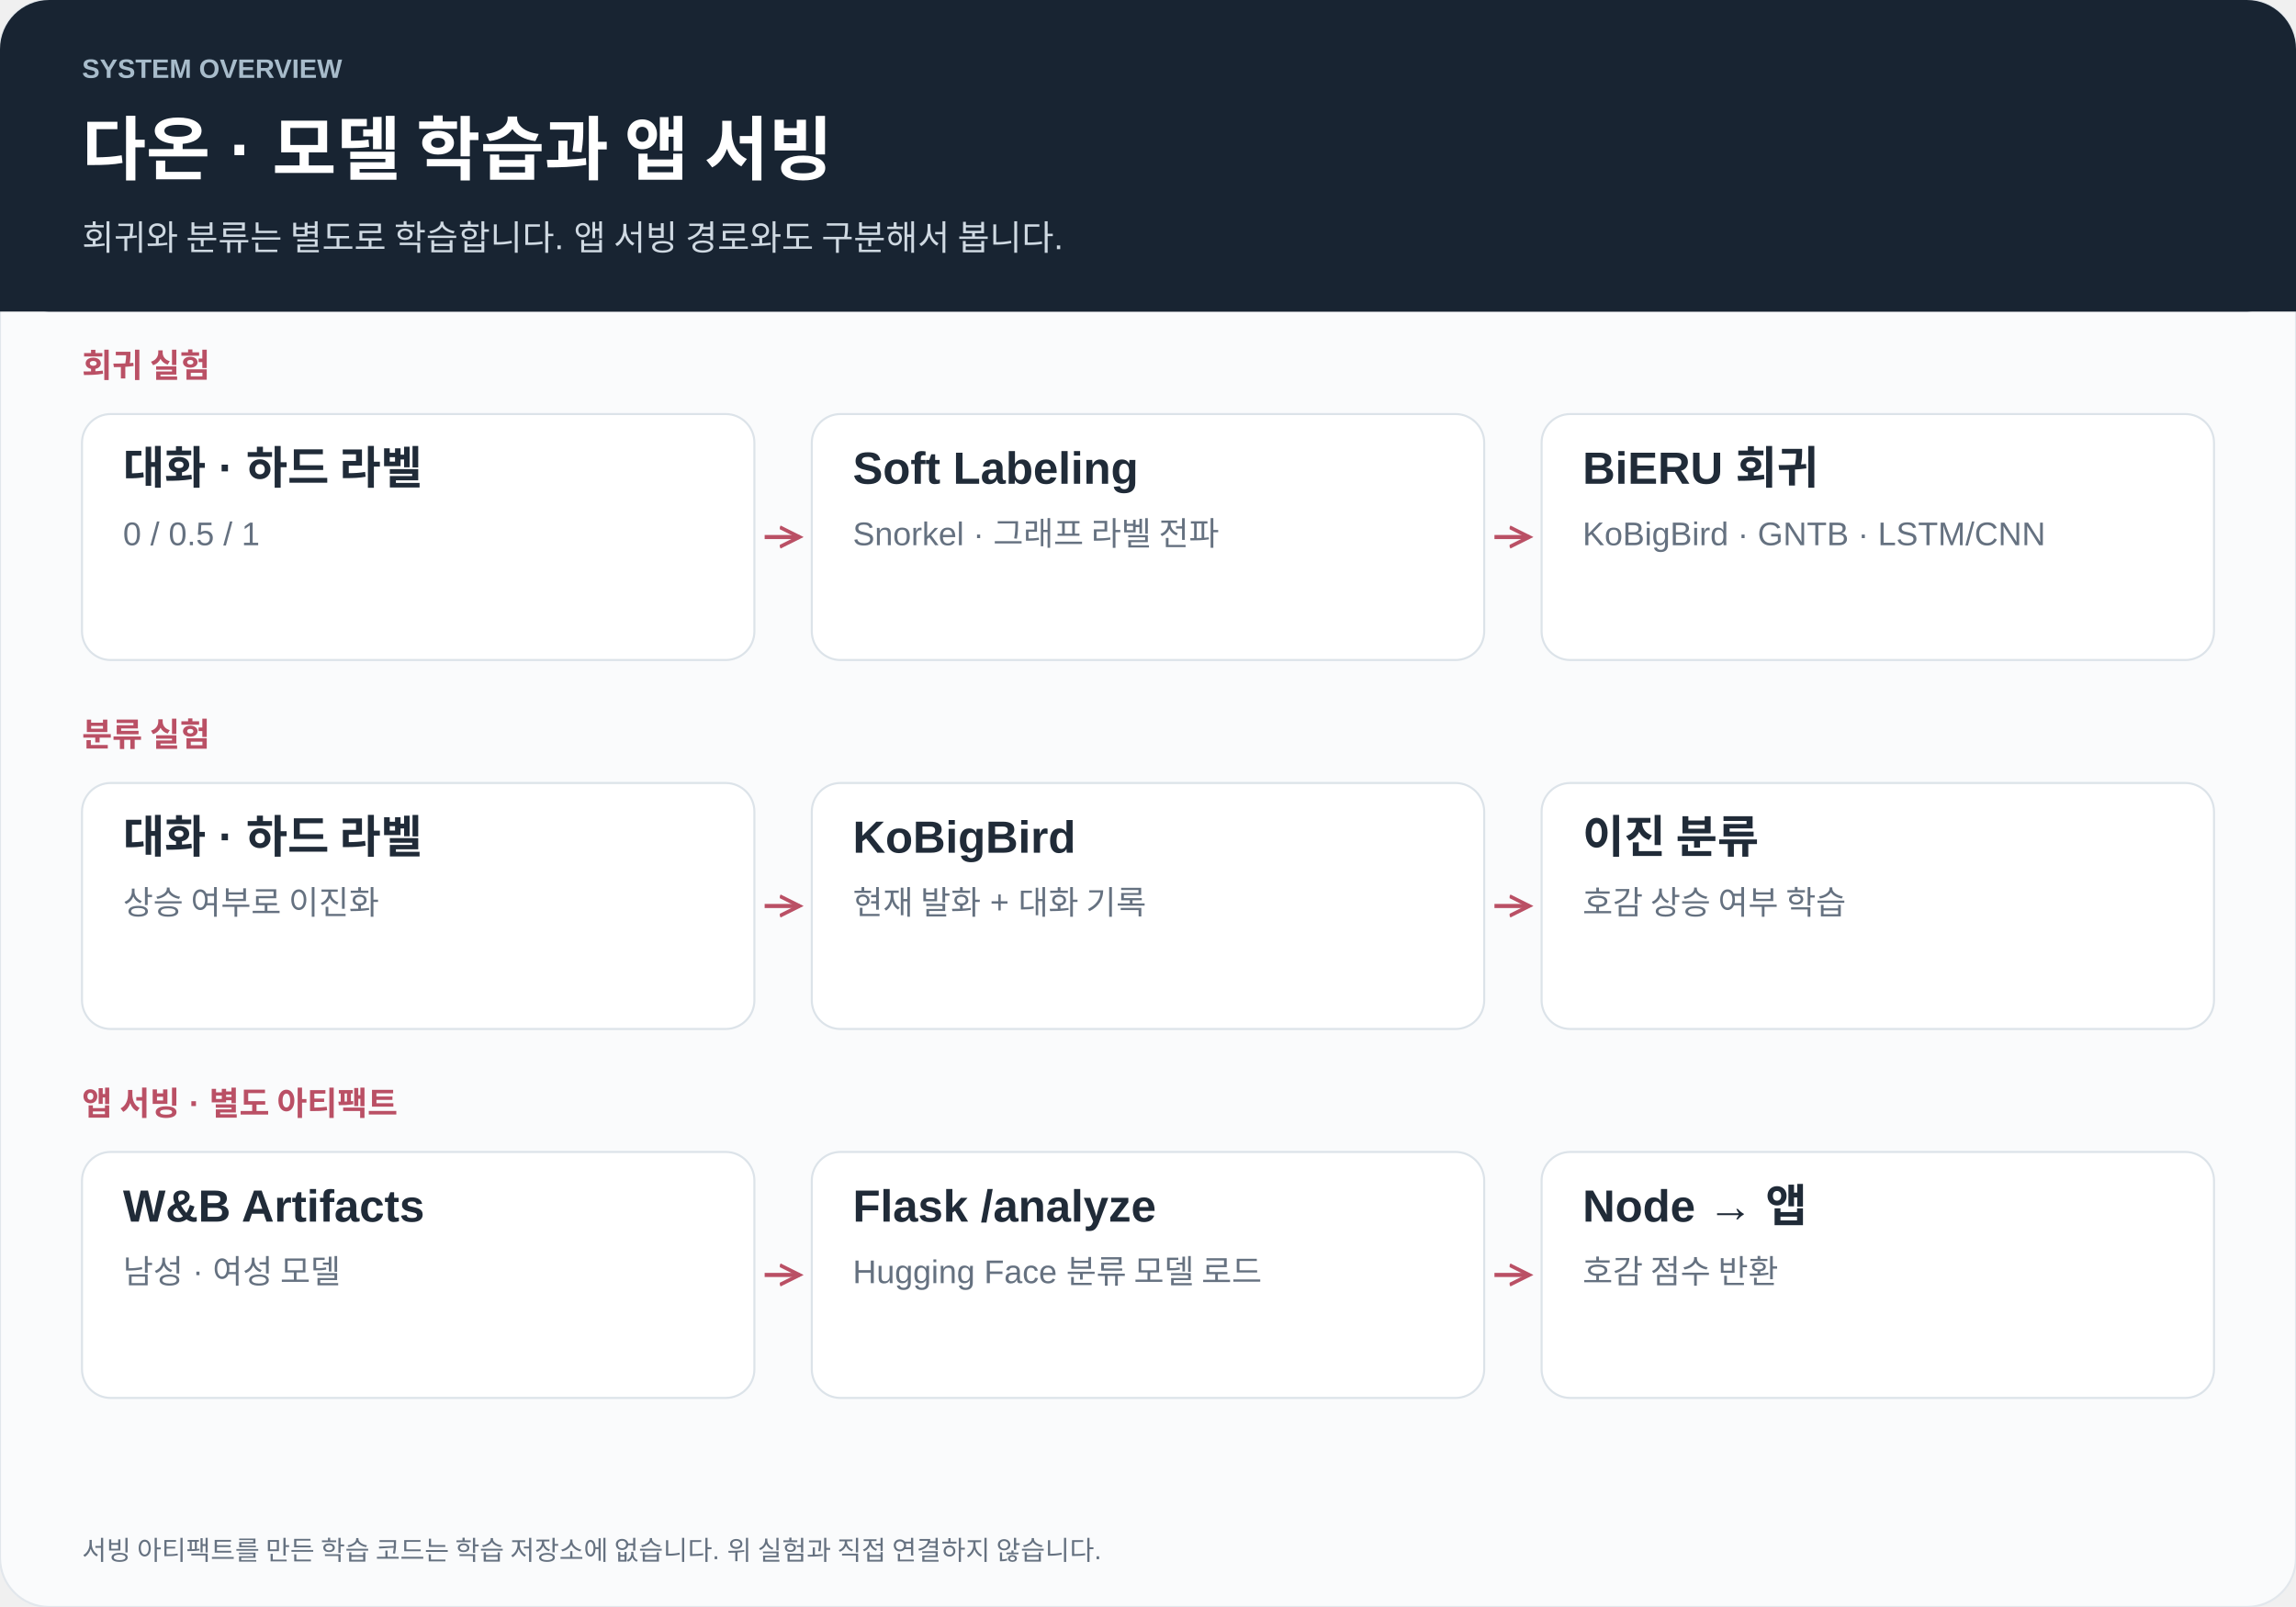
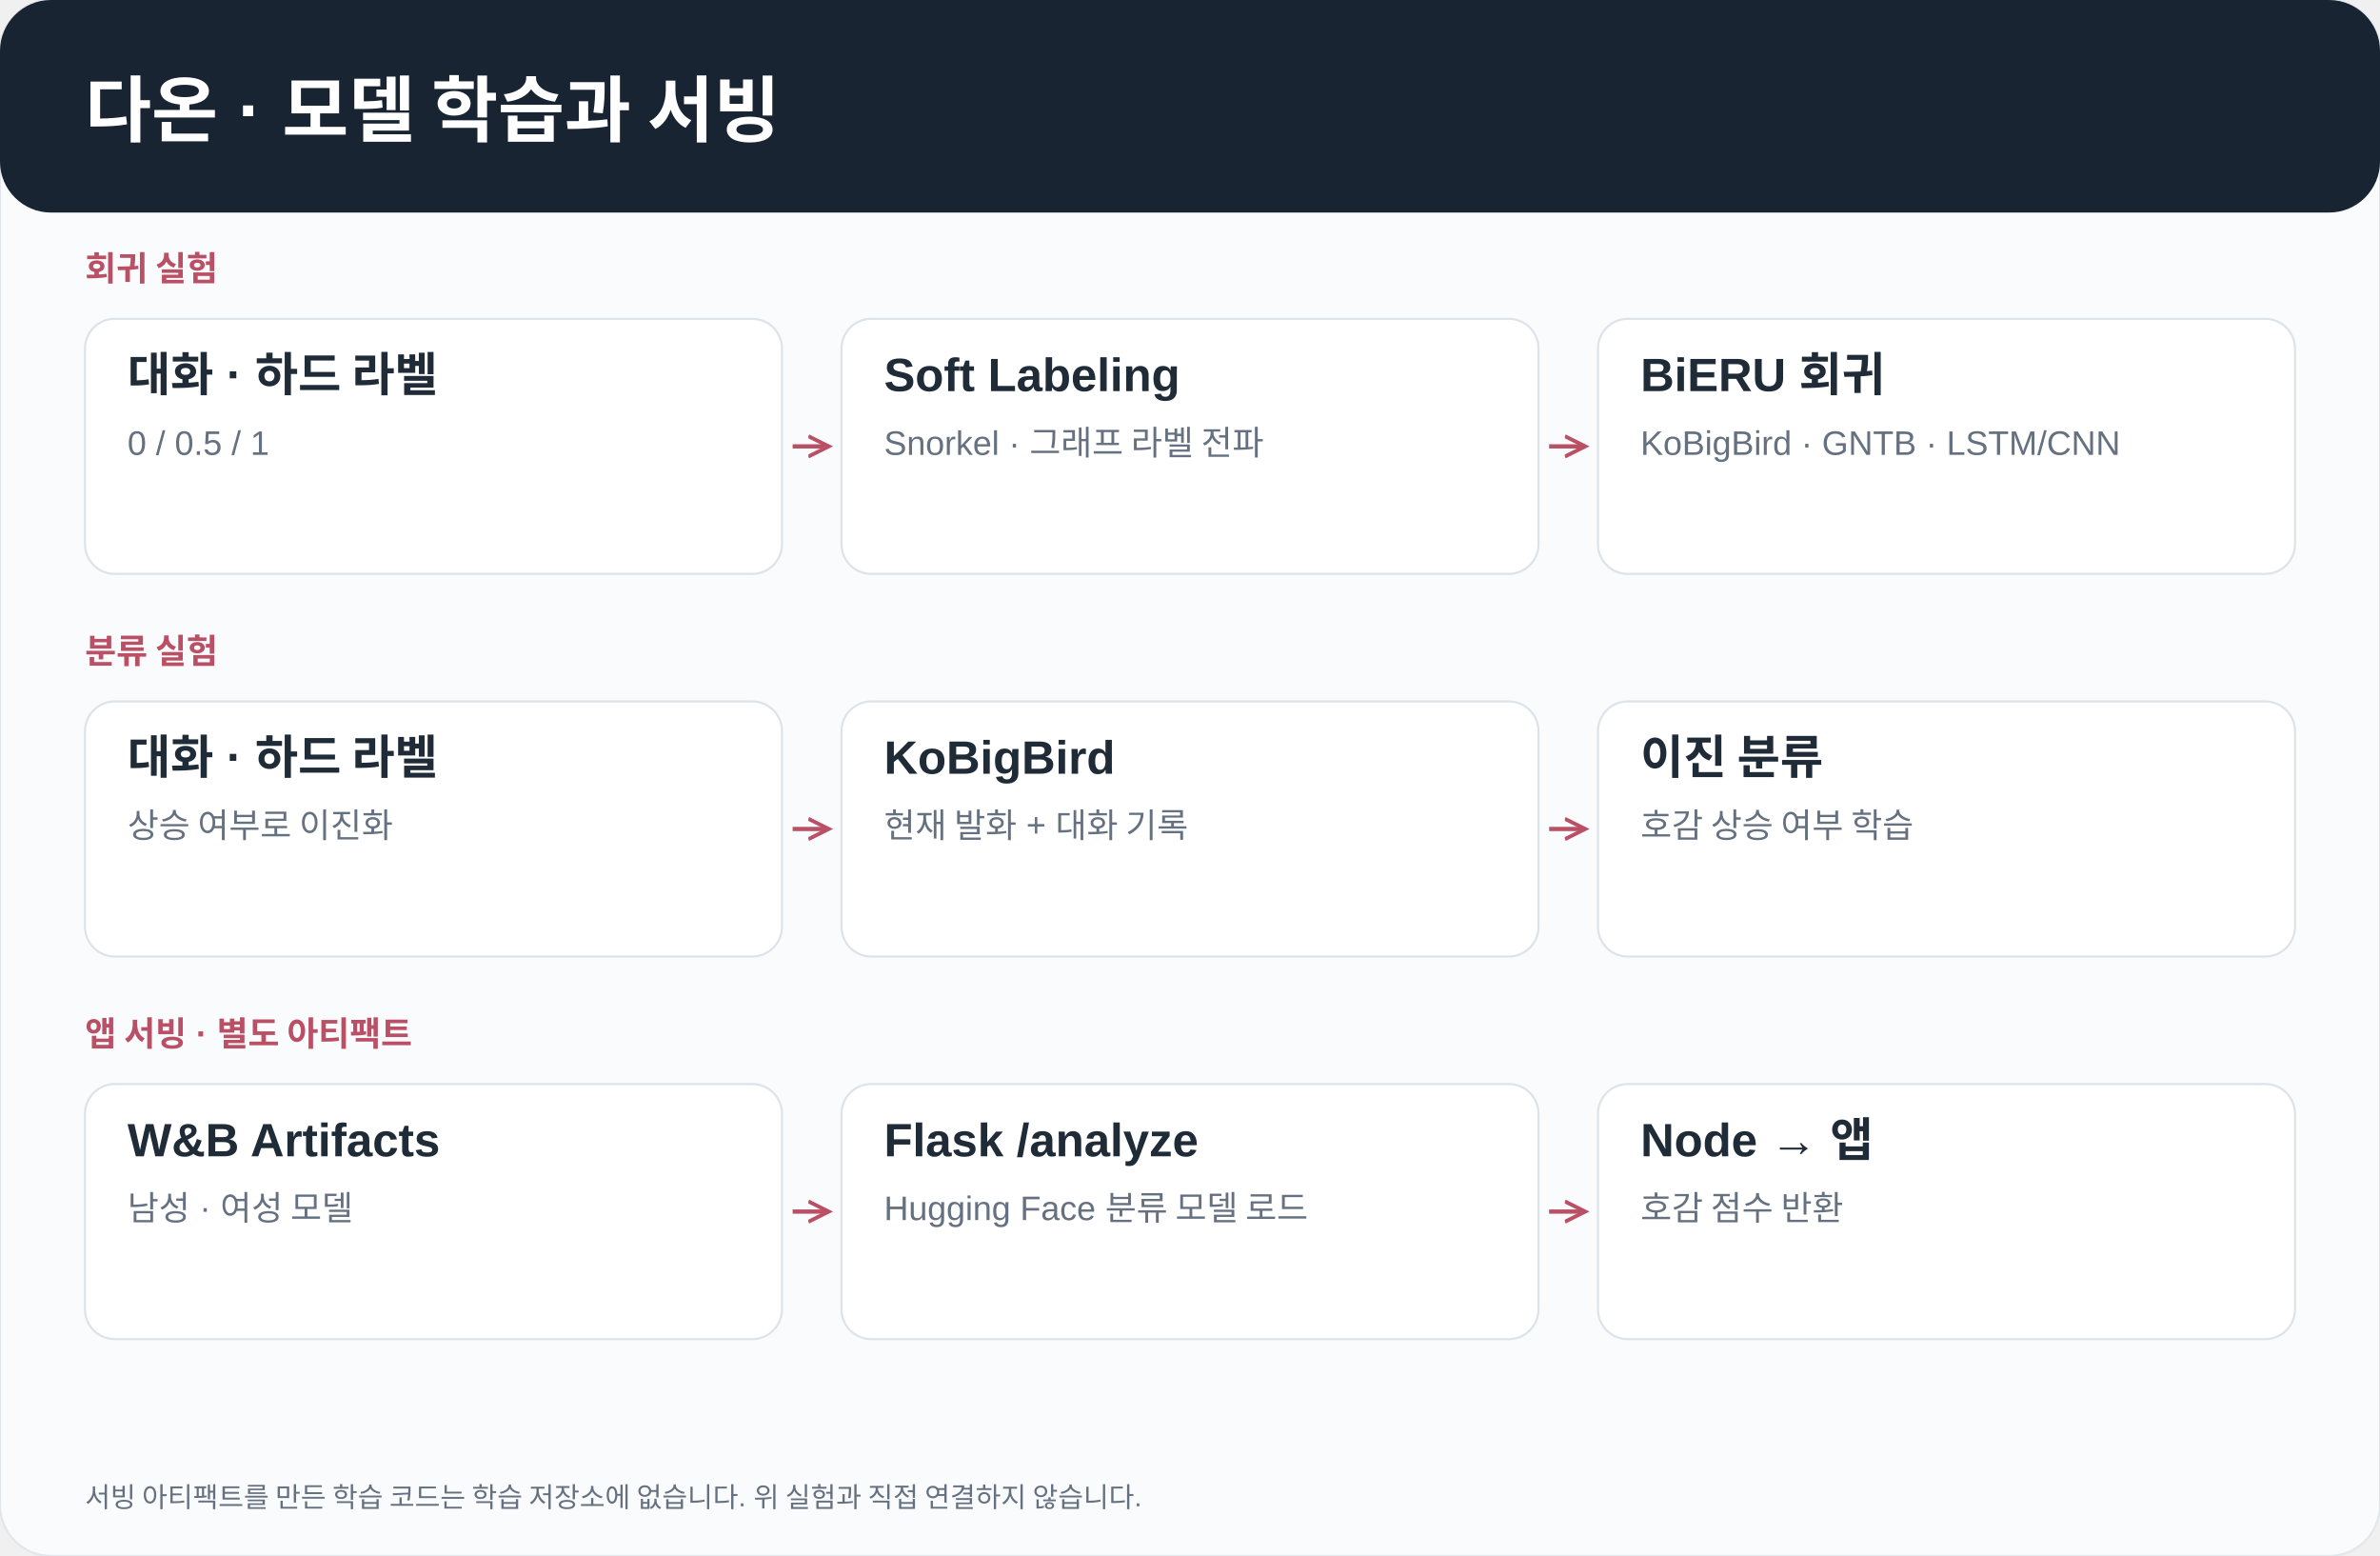
- <svg xmlns="http://www.w3.org/2000/svg" width="1120" height="784" viewBox="0 0 1120 784" role="img" aria-labelledby="title desc" font-family="Segoe UI, Malgun Gothic, Arial, sans-serif">
+ <svg xmlns="http://www.w3.org/2000/svg" width="1120" height="732" viewBox="0 0 1120 732" role="img" aria-labelledby="title desc" font-family="Segoe UI, Malgun Gothic, Arial, sans-serif">
  <defs>
    <marker id="arrow" viewBox="0 0 10 10" refX="8" refY="5" markerWidth="6" markerHeight="6" orient="auto">
      <path d="M0 1 L8 5 L0 9" fill="none" stroke="#BA5065" stroke-width="1.5" />
    </marker>
  </defs>
-   <rect x="0" y="0" width="1120" height="784" rx="24" fill="#FAFBFC" stroke="#E2E7EC" />
-   <rect x="0" y="0" width="1120" height="152" rx="24" fill="#182432" stroke="none" />
-   <rect x="0" y="116" width="1120" height="36" rx="0" fill="#182432" stroke="none" />
-   <text x="40" y="38" font-size="13" fill="#A8BCCB" font-weight="650">SYSTEM OVERVIEW</text>
-   <text x="40" y="85" font-size="34" fill="#FFFFFF" font-weight="650">다온 · 모델 학습과 앱 서빙</text>
-   <text x="40" y="122" font-size="17" fill="#CFD9E2" font-weight="400">회귀와 분류는 별도로 학습합니다. 앱 서빙 경로와도 구분해서 봅니다.</text>
-   <text x="40" y="184" font-size="16" fill="#BA5065" font-weight="650">회귀 실험</text>
-   <rect x="40" y="202" width="328" height="120" rx="14" fill="#FFFFFF" stroke="#DCE3E9" />
-   <text x="60" y="236" font-size="22" fill="#202B38" font-weight="650">대화 · 하드 라벨</text>
-   <text x="60" y="266" font-size="16" fill="#657180" font-weight="400">0 / 0.5 / 1</text>
-   <path d="M373 262 L390 262" fill="none" stroke="#BA5065" stroke-width="2" marker-end="url(#arrow)" />
-   <rect x="396" y="202" width="328" height="120" rx="14" fill="#FFFFFF" stroke="#DCE3E9" />
-   <text x="416" y="236" font-size="22" fill="#202B38" font-weight="650">Soft Labeling</text>
-   <text x="416" y="266" font-size="16" fill="#657180" font-weight="400">Snorkel · 그래프 라벨 전파</text>
-   <path d="M729 262 L746 262" fill="none" stroke="#BA5065" stroke-width="2" marker-end="url(#arrow)" />
-   <rect x="752" y="202" width="328" height="120" rx="14" fill="#FFFFFF" stroke="#DCE3E9" />
-   <text x="772" y="236" font-size="22" fill="#202B38" font-weight="650">BiERU 회귀</text>
-   <text x="772" y="266" font-size="16" fill="#657180" font-weight="400">KoBigBird · GNTB · LSTM/CNN</text>
-   <text x="40" y="364" font-size="16" fill="#BA5065" font-weight="650">분류 실험</text>
-   <rect x="40" y="382" width="328" height="120" rx="14" fill="#FFFFFF" stroke="#DCE3E9" />
-   <text x="60" y="416" font-size="22" fill="#202B38" font-weight="650">대화 · 하드 라벨</text>
-   <text x="60" y="446" font-size="16" fill="#657180" font-weight="400">상승 여부로 이진화</text>
-   <path d="M373 442 L390 442" fill="none" stroke="#BA5065" stroke-width="2" marker-end="url(#arrow)" />
-   <rect x="396" y="382" width="328" height="120" rx="14" fill="#FFFFFF" stroke="#DCE3E9" />
-   <text x="416" y="416" font-size="22" fill="#202B38" font-weight="650">KoBigBird</text>
-   <text x="416" y="446" font-size="16" fill="#657180" font-weight="400">현재 발화 + 대화 기록</text>
-   <path d="M729 442 L746 442" fill="none" stroke="#BA5065" stroke-width="2" marker-end="url(#arrow)" />
-   <rect x="752" y="382" width="328" height="120" rx="14" fill="#FFFFFF" stroke="#DCE3E9" />
-   <text x="772" y="416" font-size="22" fill="#202B38" font-weight="650">이진 분류</text>
-   <text x="772" y="446" font-size="16" fill="#657180" font-weight="400">호감 상승 여부 학습</text>
-   <text x="40" y="544" font-size="16" fill="#BA5065" font-weight="650">앱 서빙 · 별도 아티팩트</text>
-   <rect x="40" y="562" width="328" height="120" rx="14" fill="#FFFFFF" stroke="#DCE3E9" />
-   <text x="60" y="596" font-size="22" fill="#202B38" font-weight="650">W&amp;B Artifacts</text>
-   <text x="60" y="626" font-size="16" fill="#657180" font-weight="400">남성 · 여성 모델</text>
-   <path d="M373 622 L390 622" fill="none" stroke="#BA5065" stroke-width="2" marker-end="url(#arrow)" />
-   <rect x="396" y="562" width="328" height="120" rx="14" fill="#FFFFFF" stroke="#DCE3E9" />
-   <text x="416" y="596" font-size="22" fill="#202B38" font-weight="650">Flask /analyze</text>
-   <text x="416" y="626" font-size="16" fill="#657180" font-weight="400">Hugging Face 분류 모델 로드</text>
-   <path d="M729 622 L746 622" fill="none" stroke="#BA5065" stroke-width="2" marker-end="url(#arrow)" />
-   <rect x="752" y="562" width="328" height="120" rx="14" fill="#FFFFFF" stroke="#DCE3E9" />
-   <text x="772" y="596" font-size="22" fill="#202B38" font-weight="650">Node → 앱</text>
-   <text x="772" y="626" font-size="16" fill="#657180" font-weight="400">호감 점수 반환</text>
-   <text x="40" y="761" font-size="13" fill="#657180" font-weight="400">서빙 아티팩트를 만든 학습 코드는 학습 저장소에 없습니다. 위 실험과 직접 연결하지 않습니다.</text>
+   <rect x="0" y="0" width="1120" height="732" rx="24" fill="#FAFBFC" stroke="#E2E7EC" />
+   <rect x="0" y="0" width="1120" height="100" rx="24" fill="#182432" stroke="none" />
+   <text x="40" y="64" font-size="34" fill="#FFFFFF" font-weight="650">다온 · 모델 학습과 서빙</text>
+   <g transform="translate(0 -52)">
+     <text x="40" y="184" font-size="16" fill="#BA5065" font-weight="650">회귀 실험</text>
+     <rect x="40" y="202" width="328" height="120" rx="14" fill="#FFFFFF" stroke="#DCE3E9" />
+     <text x="60" y="236" font-size="22" fill="#202B38" font-weight="650">대화 · 하드 라벨</text>
+     <text x="60" y="266" font-size="16" fill="#657180" font-weight="400">0 / 0.5 / 1</text>
+     <path d="M373 262 L390 262" fill="none" stroke="#BA5065" stroke-width="2" marker-end="url(#arrow)" />
+     <rect x="396" y="202" width="328" height="120" rx="14" fill="#FFFFFF" stroke="#DCE3E9" />
+     <text x="416" y="236" font-size="22" fill="#202B38" font-weight="650">Soft Labeling</text>
+     <text x="416" y="266" font-size="16" fill="#657180" font-weight="400">Snorkel · 그래프 라벨 전파</text>
+     <path d="M729 262 L746 262" fill="none" stroke="#BA5065" stroke-width="2" marker-end="url(#arrow)" />
+     <rect x="752" y="202" width="328" height="120" rx="14" fill="#FFFFFF" stroke="#DCE3E9" />
+     <text x="772" y="236" font-size="22" fill="#202B38" font-weight="650">BiERU 회귀</text>
+     <text x="772" y="266" font-size="16" fill="#657180" font-weight="400">KoBigBird · GNTB · LSTM/CNN</text>
+     <text x="40" y="364" font-size="16" fill="#BA5065" font-weight="650">분류 실험</text>
+     <rect x="40" y="382" width="328" height="120" rx="14" fill="#FFFFFF" stroke="#DCE3E9" />
+     <text x="60" y="416" font-size="22" fill="#202B38" font-weight="650">대화 · 하드 라벨</text>
+     <text x="60" y="446" font-size="16" fill="#657180" font-weight="400">상승 여부로 이진화</text>
+     <path d="M373 442 L390 442" fill="none" stroke="#BA5065" stroke-width="2" marker-end="url(#arrow)" />
+     <rect x="396" y="382" width="328" height="120" rx="14" fill="#FFFFFF" stroke="#DCE3E9" />
+     <text x="416" y="416" font-size="22" fill="#202B38" font-weight="650">KoBigBird</text>
+     <text x="416" y="446" font-size="16" fill="#657180" font-weight="400">현재 발화 + 대화 기록</text>
+     <path d="M729 442 L746 442" fill="none" stroke="#BA5065" stroke-width="2" marker-end="url(#arrow)" />
+     <rect x="752" y="382" width="328" height="120" rx="14" fill="#FFFFFF" stroke="#DCE3E9" />
+     <text x="772" y="416" font-size="22" fill="#202B38" font-weight="650">이진 분류</text>
+     <text x="772" y="446" font-size="16" fill="#657180" font-weight="400">호감 상승 여부 학습</text>
+     <text x="40" y="544" font-size="16" fill="#BA5065" font-weight="650">앱 서빙 · 별도 아티팩트</text>
+     <rect x="40" y="562" width="328" height="120" rx="14" fill="#FFFFFF" stroke="#DCE3E9" />
+     <text x="60" y="596" font-size="22" fill="#202B38" font-weight="650">W&amp;B Artifacts</text>
+     <text x="60" y="626" font-size="16" fill="#657180" font-weight="400">남성 · 여성 모델</text>
+     <path d="M373 622 L390 622" fill="none" stroke="#BA5065" stroke-width="2" marker-end="url(#arrow)" />
+     <rect x="396" y="562" width="328" height="120" rx="14" fill="#FFFFFF" stroke="#DCE3E9" />
+     <text x="416" y="596" font-size="22" fill="#202B38" font-weight="650">Flask /analyze</text>
+     <text x="416" y="626" font-size="16" fill="#657180" font-weight="400">Hugging Face 분류 모델 로드</text>
+     <path d="M729 622 L746 622" fill="none" stroke="#BA5065" stroke-width="2" marker-end="url(#arrow)" />
+     <rect x="752" y="562" width="328" height="120" rx="14" fill="#FFFFFF" stroke="#DCE3E9" />
+     <text x="772" y="596" font-size="22" fill="#202B38" font-weight="650">Node → 앱</text>
+     <text x="772" y="626" font-size="16" fill="#657180" font-weight="400">호감 점수 반환</text>
+     <text x="40" y="761" font-size="13" fill="#657180" font-weight="400">서빙 아티팩트를 만든 학습 코드는 학습 저장소에 없습니다. 위 실험과 직접 연결하지 않습니다.</text>
+   </g>
</svg>
